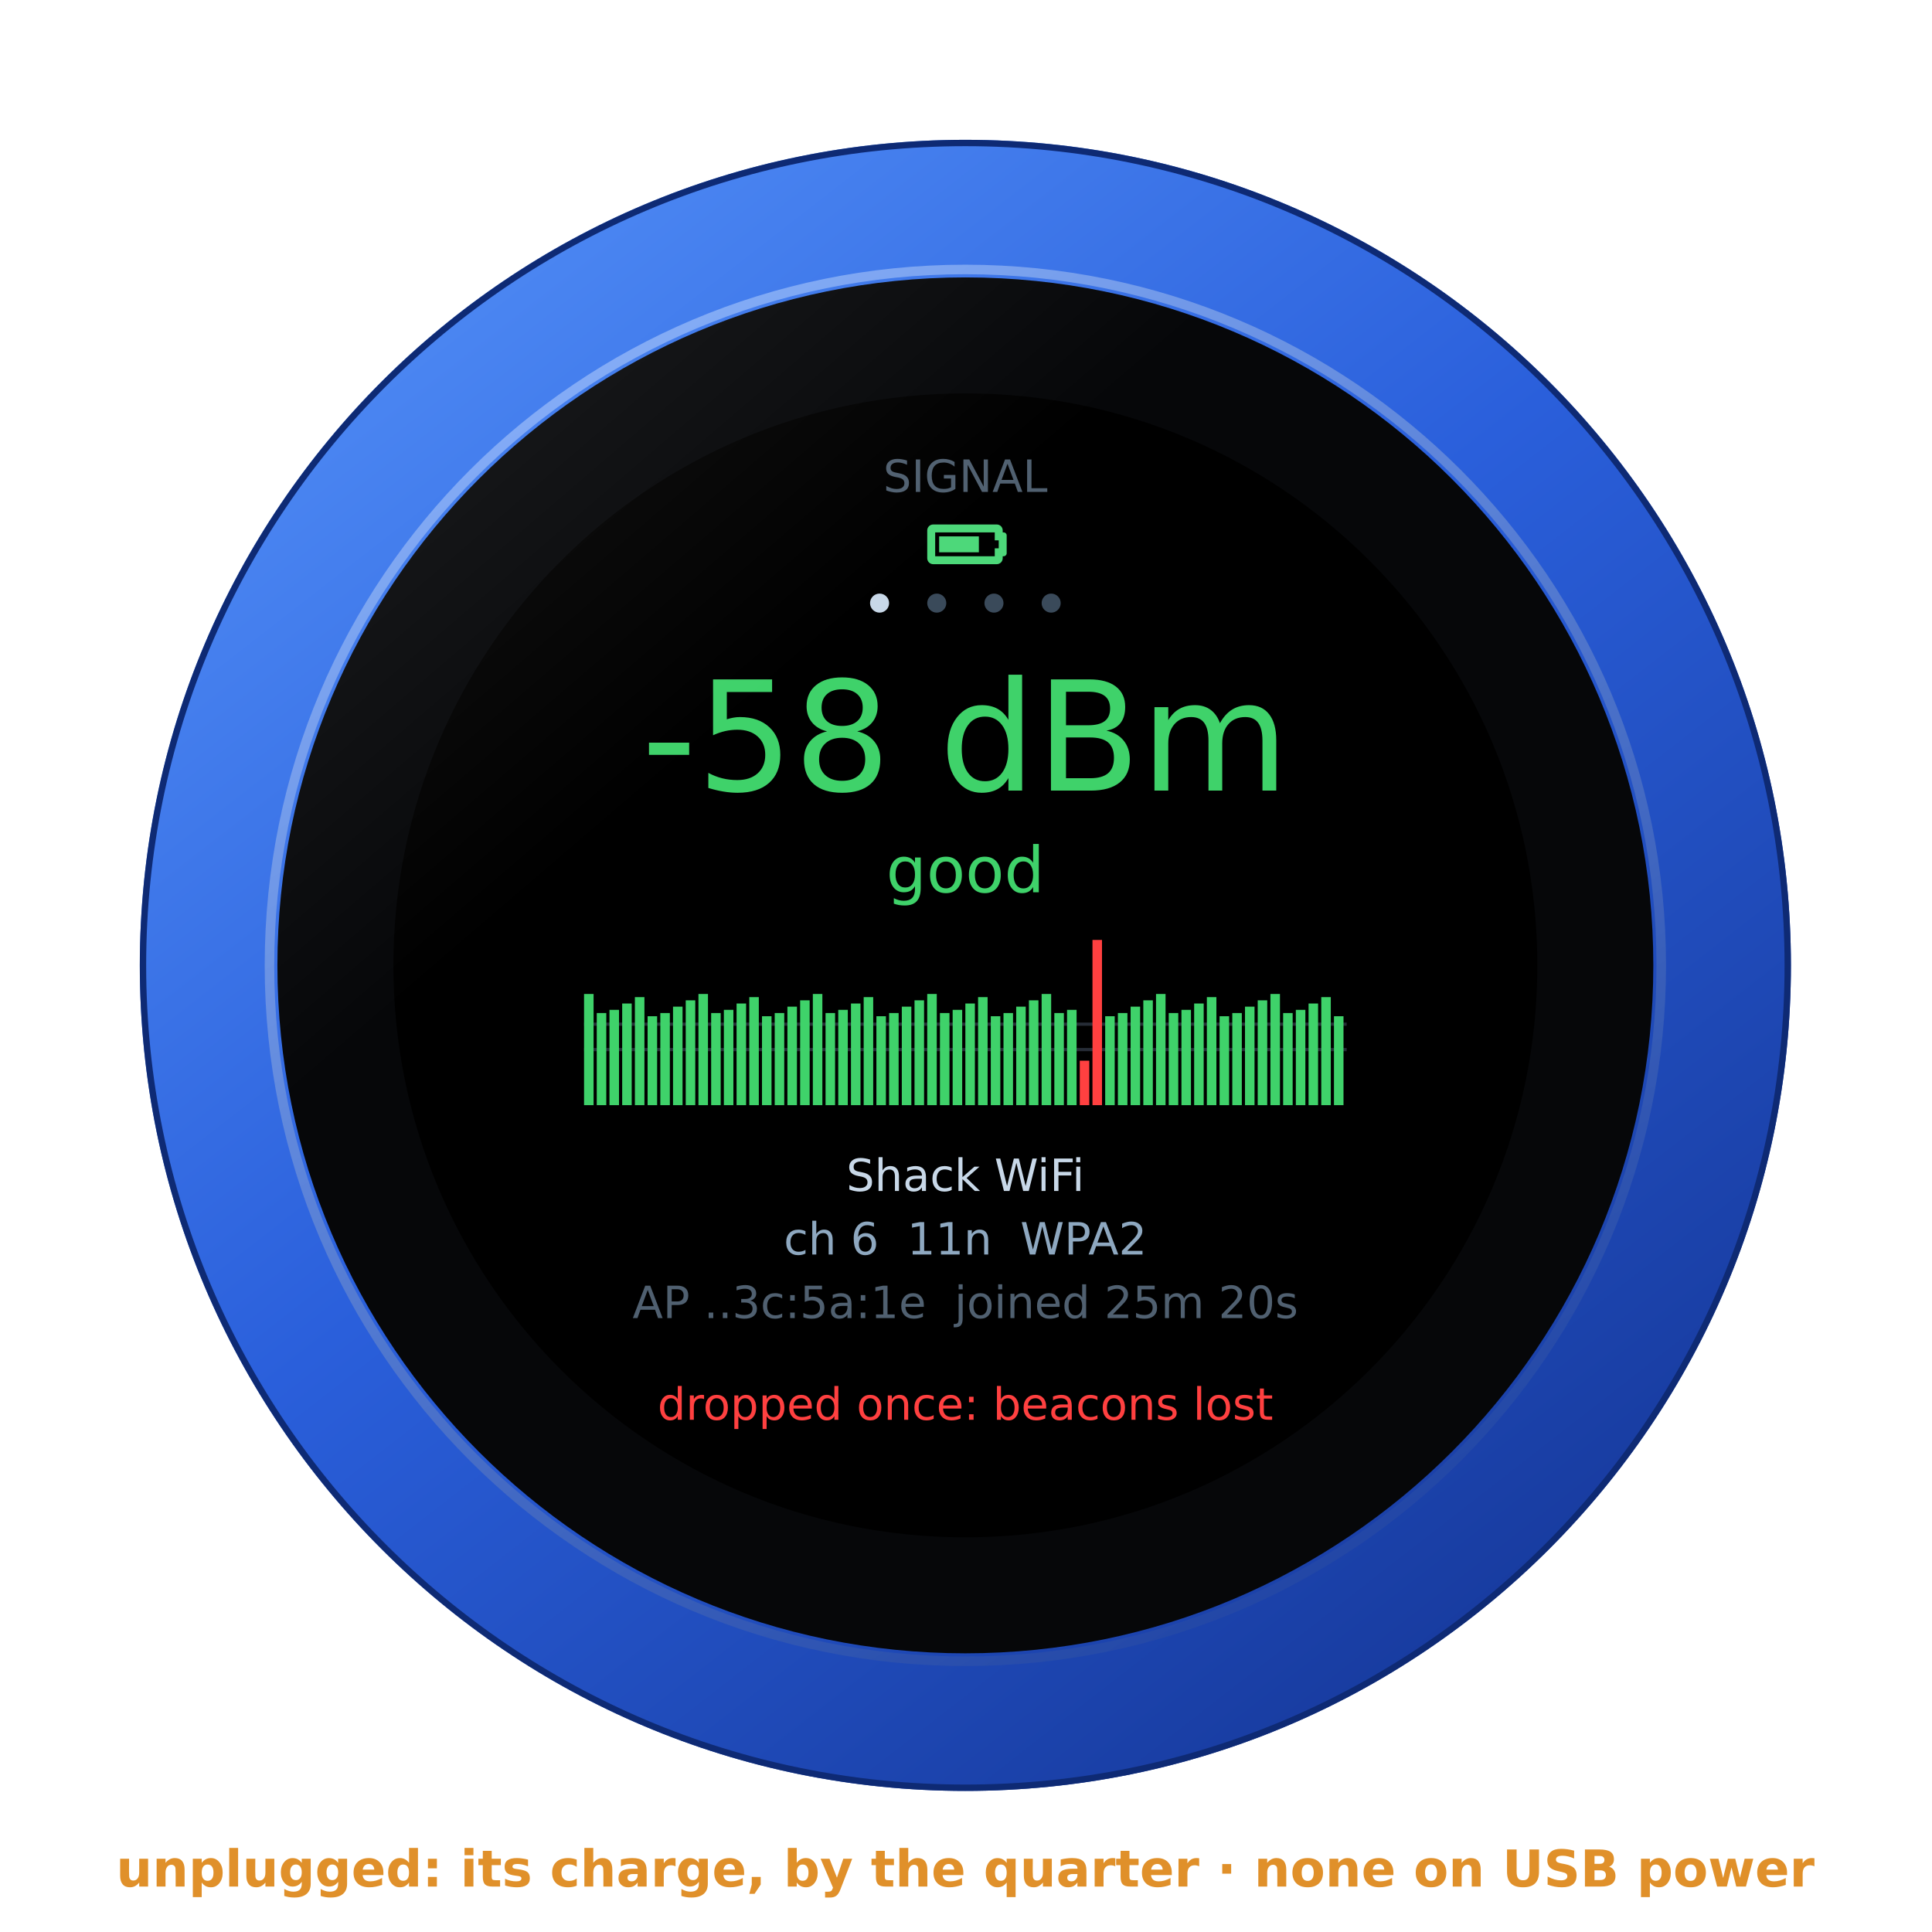
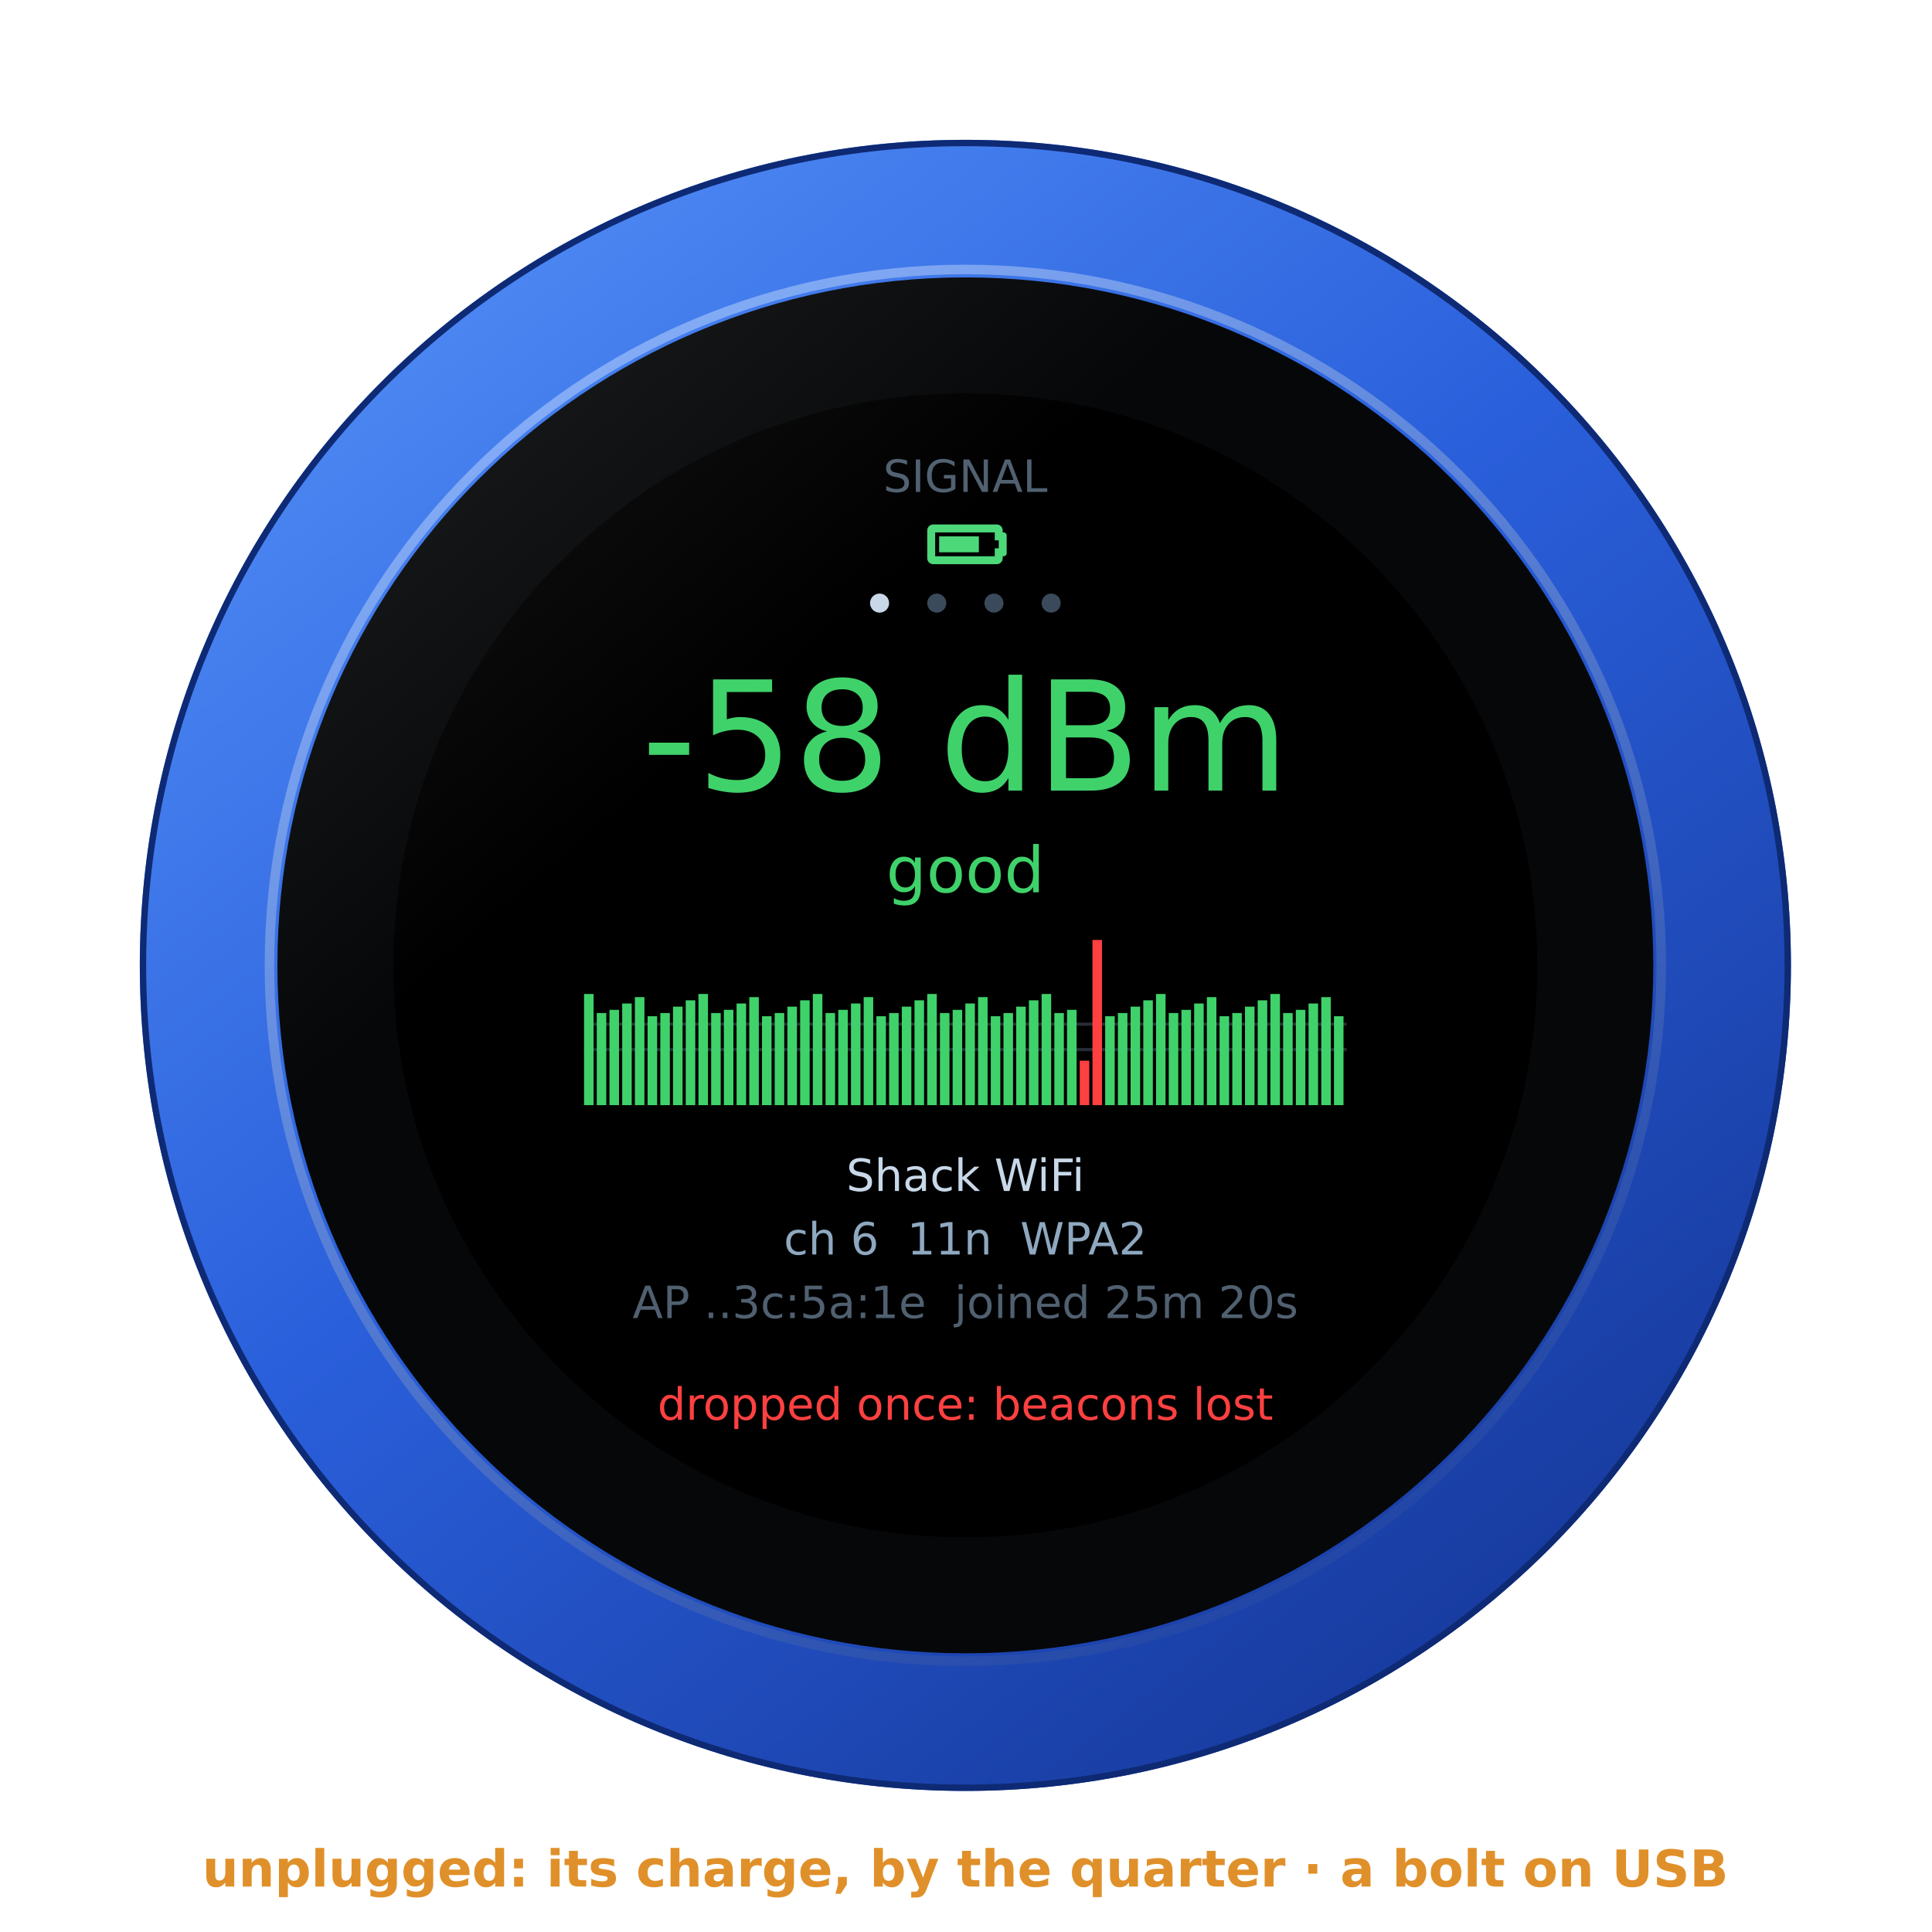
<svg xmlns="http://www.w3.org/2000/svg" viewBox="0 0 608 608" width="608" height="608" role="img" aria-label="On its own battery: the knob's charge under the page's name">
  <defs>
    <clipPath id="wt-11-glass">
      <circle cx="180" cy="180" r="180" />
    </clipPath>
    <linearGradient id="wt-11-alu" x1="0.15" y1="0.05" x2="0.85" y2="0.95">
      <stop offset="0" stop-color="#4F8BF5" />
      <stop offset="0.45" stop-color="#2A5FDB" />
      <stop offset="1" stop-color="#16389A" />
    </linearGradient>
    <linearGradient id="wt-11-chamfer" x1="0.2" y1="0" x2="0.8" y2="1">
      <stop offset="0" stop-color="#9CC0FF" />
      <stop offset="1" stop-color="#1B3F9E" />
    </linearGradient>
    <linearGradient id="wt-11-gloss" x1="0" y1="0" x2="0.6" y2="0.7">
      <stop offset="0" stop-color="#FFFFFF" stop-opacity="0.10" />
      <stop offset="0.5" stop-color="#FFFFFF" stop-opacity="0" />
    </linearGradient>
    <linearGradient id="wt-11-upd" x1="0" y1="0" x2="0" y2="1">
      <stop offset="0" stop-color="#262015" />
      <stop offset="1" stop-color="#0C0E13" />
    </linearGradient>
    <marker id="wt-11-arrow" viewBox="0 0 10 10" refX="7" refY="5" markerWidth="7" markerHeight="7" orient="auto-start-reverse">
      <path d="M0,1 L10,5 L0,9 z" fill="#E0902A" />
    </marker>
  </defs>
  <circle cx="303.8" cy="303.8" r="259.8" fill="url(#wt-11-alu)" />
  <circle cx="303.8" cy="303.8" r="258.8" fill="none" stroke="#0E2A74" stroke-width="2" />
  <circle cx="303.8" cy="303.8" r="219.0" fill="none" stroke="url(#wt-11-chamfer)" stroke-width="3" opacity="0.8" />
  <circle cx="303.8" cy="303.8" r="216.5" fill="#060709" />
  <g transform="translate(123.8,123.8)">
    <g clip-path="url(#wt-11-glass)">
      <rect x="0" y="0" width="360" height="360" fill="#000000" />
      <text xml:space="preserve" x="180.0" y="31.0" font-size="14" fill="#506070" font-family="DejaVu Sans,Verdana,sans-serif" font-weight="400" text-anchor="middle">SIGNAL</text>
      <circle cx="153" cy="66" r="3" fill="#C8D8E8" />
      <circle cx="171" cy="66" r="3" fill="#3A4A5A" />
      <circle cx="189" cy="66" r="3" fill="#3A4A5A" />
      <circle cx="207" cy="66" r="3" fill="#3A4A5A" />
      <text xml:space="preserve" x="180.0" y="323.0" font-size="14" fill="#FF4040" font-family="DejaVu Sans,Verdana,sans-serif" font-weight="400" text-anchor="middle">dropped once: beacons lost</text>
      <text xml:space="preserve" x="180.0" y="125.0" font-size="48" fill="#3FD26A" font-family="DejaVu Sans,Verdana,sans-serif" font-weight="400" text-anchor="middle">-58 dBm</text>
      <text xml:space="preserve" x="180.0" y="157.0" font-size="20" fill="#3FD26A" font-family="DejaVu Sans,Verdana,sans-serif" font-weight="400" text-anchor="middle">good</text>
      <rect x="60" y="198" width="240" height="1" fill="#262C36" />
      <rect x="60" y="206" width="240" height="1" fill="#262C36" />
      <rect x="60" y="189" width="3" height="35" fill="#3FD26A" />
      <rect x="64" y="195" width="3" height="29" fill="#3FD26A" />
      <rect x="68" y="194" width="3" height="30" fill="#3FD26A" />
      <rect x="72" y="192" width="3" height="32" fill="#3FD26A" />
      <rect x="76" y="190" width="3" height="34" fill="#3FD26A" />
      <rect x="80" y="196" width="3" height="28" fill="#3FD26A" />
      <rect x="84" y="195" width="3" height="29" fill="#3FD26A" />
      <rect x="88" y="193" width="3" height="31" fill="#3FD26A" />
      <rect x="92" y="191" width="3" height="33" fill="#3FD26A" />
      <rect x="96" y="189" width="3" height="35" fill="#3FD26A" />
      <rect x="100" y="195" width="3" height="29" fill="#3FD26A" />
      <rect x="104" y="194" width="3" height="30" fill="#3FD26A" />
      <rect x="108" y="192" width="3" height="32" fill="#3FD26A" />
      <rect x="112" y="190" width="3" height="34" fill="#3FD26A" />
      <rect x="116" y="196" width="3" height="28" fill="#3FD26A" />
      <rect x="120" y="195" width="3" height="29" fill="#3FD26A" />
      <rect x="124" y="193" width="3" height="31" fill="#3FD26A" />
      <rect x="128" y="191" width="3" height="33" fill="#3FD26A" />
      <rect x="132" y="189" width="3" height="35" fill="#3FD26A" />
      <rect x="136" y="195" width="3" height="29" fill="#3FD26A" />
      <rect x="140" y="194" width="3" height="30" fill="#3FD26A" />
      <rect x="144" y="192" width="3" height="32" fill="#3FD26A" />
      <rect x="148" y="190" width="3" height="34" fill="#3FD26A" />
      <rect x="152" y="196" width="3" height="28" fill="#3FD26A" />
      <rect x="156" y="195" width="3" height="29" fill="#3FD26A" />
      <rect x="160" y="193" width="3" height="31" fill="#3FD26A" />
      <rect x="164" y="191" width="3" height="33" fill="#3FD26A" />
      <rect x="168" y="189" width="3" height="35" fill="#3FD26A" />
      <rect x="172" y="195" width="3" height="29" fill="#3FD26A" />
      <rect x="176" y="194" width="3" height="30" fill="#3FD26A" />
      <rect x="180" y="192" width="3" height="32" fill="#3FD26A" />
      <rect x="184" y="190" width="3" height="34" fill="#3FD26A" />
      <rect x="188" y="196" width="3" height="28" fill="#3FD26A" />
      <rect x="192" y="195" width="3" height="29" fill="#3FD26A" />
      <rect x="196" y="193" width="3" height="31" fill="#3FD26A" />
      <rect x="200" y="191" width="3" height="33" fill="#3FD26A" />
      <rect x="204" y="189" width="3" height="35" fill="#3FD26A" />
      <rect x="208" y="195" width="3" height="29" fill="#3FD26A" />
      <rect x="212" y="194" width="3" height="30" fill="#3FD26A" />
      <rect x="216" y="210" width="3" height="14" fill="#FF4040" />
      <rect x="220" y="172" width="3" height="52" fill="#FF4040" />
      <rect x="224" y="196" width="3" height="28" fill="#3FD26A" />
      <rect x="228" y="195" width="3" height="29" fill="#3FD26A" />
      <rect x="232" y="193" width="3" height="31" fill="#3FD26A" />
      <rect x="236" y="191" width="3" height="33" fill="#3FD26A" />
      <rect x="240" y="189" width="3" height="35" fill="#3FD26A" />
      <rect x="244" y="195" width="3" height="29" fill="#3FD26A" />
      <rect x="248" y="194" width="3" height="30" fill="#3FD26A" />
      <rect x="252" y="192" width="3" height="32" fill="#3FD26A" />
      <rect x="256" y="190" width="3" height="34" fill="#3FD26A" />
      <rect x="260" y="196" width="3" height="28" fill="#3FD26A" />
      <rect x="264" y="195" width="3" height="29" fill="#3FD26A" />
      <rect x="268" y="193" width="3" height="31" fill="#3FD26A" />
      <rect x="272" y="191" width="3" height="33" fill="#3FD26A" />
      <rect x="276" y="189" width="3" height="35" fill="#3FD26A" />
      <rect x="280" y="195" width="3" height="29" fill="#3FD26A" />
      <rect x="284" y="194" width="3" height="30" fill="#3FD26A" />
      <rect x="288" y="192" width="3" height="32" fill="#3FD26A" />
      <rect x="292" y="190" width="3" height="34" fill="#3FD26A" />
      <rect x="296" y="196" width="3" height="28" fill="#3FD26A" />
      <text xml:space="preserve" x="180.0" y="251.0" font-size="14" fill="#C8D8E8" font-family="DejaVu Sans,Verdana,sans-serif" font-weight="400" text-anchor="middle">Shack WiFi</text>
      <text xml:space="preserve" x="180.0" y="271.0" font-size="14" fill="#8EA8C0" font-family="DejaVu Sans,Verdana,sans-serif" font-weight="400" text-anchor="middle">ch 6  11n  WPA2</text>
      <text xml:space="preserve" x="180.0" y="291.0" font-size="14" fill="#506070" font-family="DejaVu Sans,Verdana,sans-serif" font-weight="400" text-anchor="middle">AP ..3c:5a:1e  joined 25m 20s</text>
      <path transform="translate(168.0,37.5) scale(0.0390625)" d="M544 160v64h32v64h-32v64H64V160h480m16-64H48c-26.51 0-48 21.49-48 48v224c0 26.51 21.49 48 48 48h512c26.51 0 48-21.49 48-48v-16h8c13.255 0 24-10.745 24-24V184c0-13.255-10.745-24-24-24h-8v-16c0-26.51-21.49-48-48-48zM416 192H96v128h320V192z" fill="#4DD87A" />
    </g>
  </g>
  <circle cx="303.8" cy="303.8" r="216.5" fill="url(#wt-11-gloss)" />
-   <text x="303.8" y="593.7" font-size="16" fill="#E0902A" font-family="DejaVu Sans,Verdana,sans-serif" font-weight="700" text-anchor="middle">unplugged: its charge, by the quarter  ·  none on USB power</text>
+   <text x="303.8" y="593.7" font-size="16" fill="#E0902A" font-family="DejaVu Sans,Verdana,sans-serif" font-weight="700" text-anchor="middle">unplugged: its charge, by the quarter  ·  a bolt on USB</text>
</svg>
